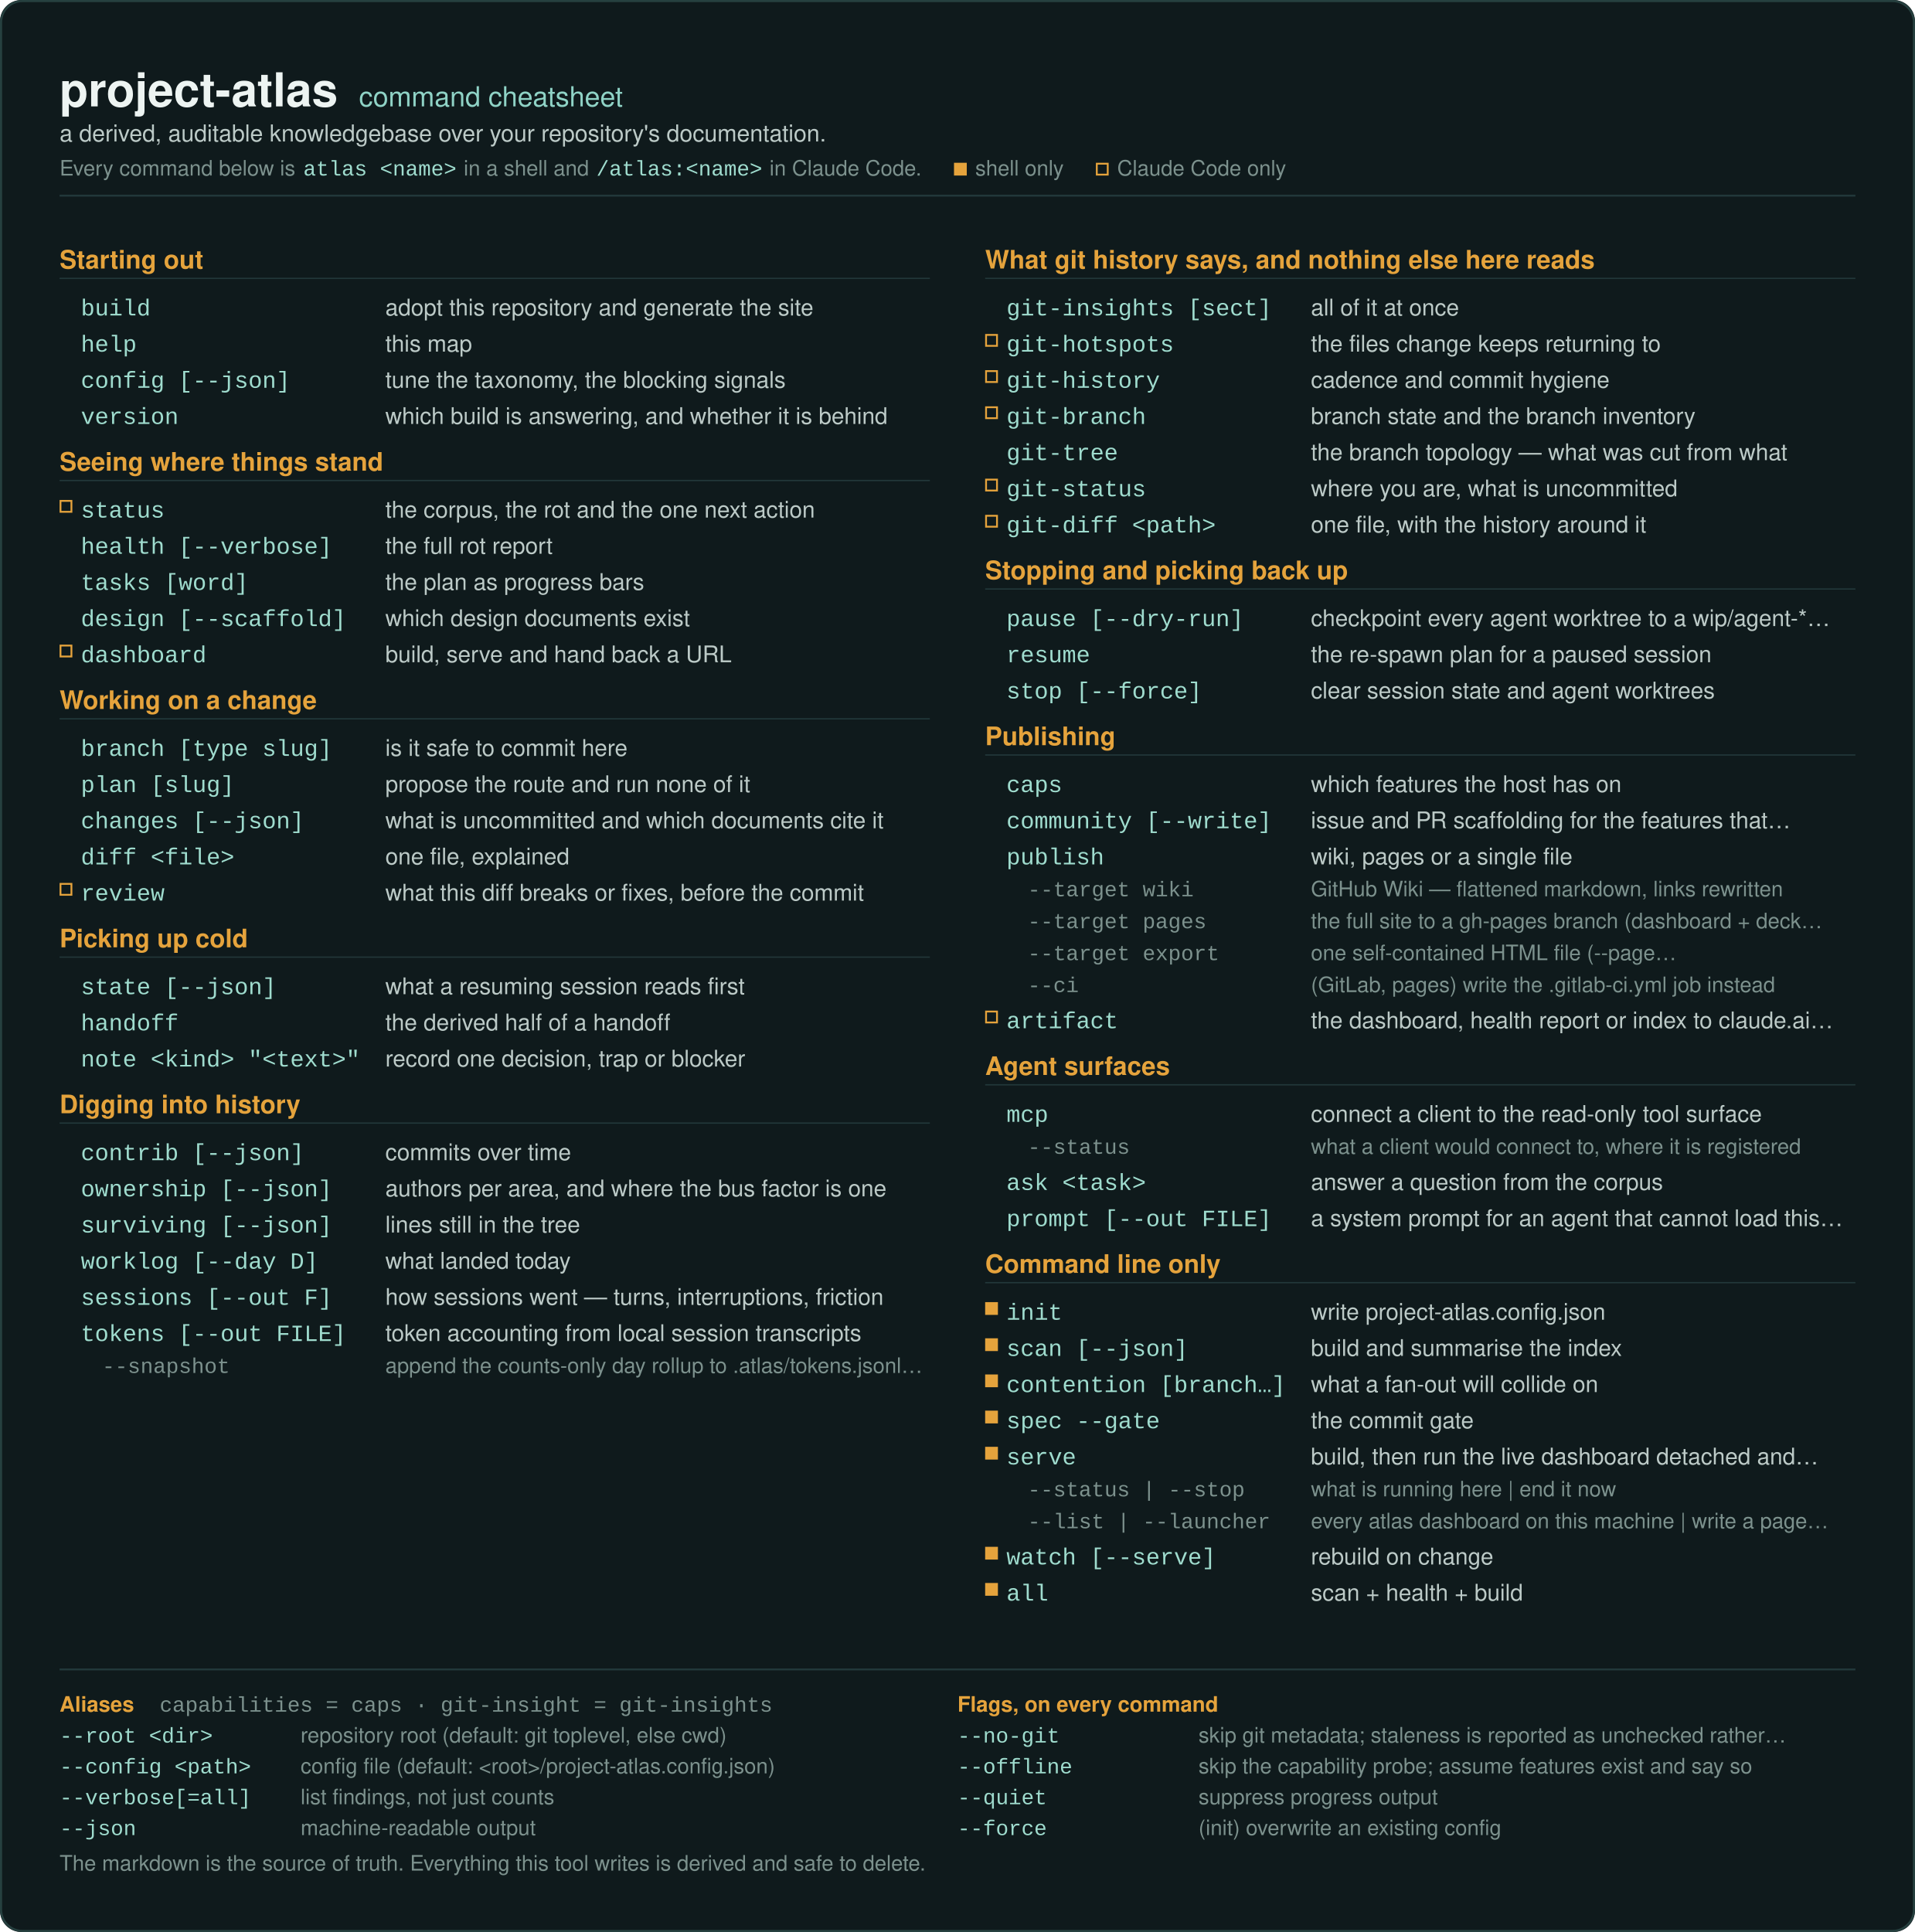
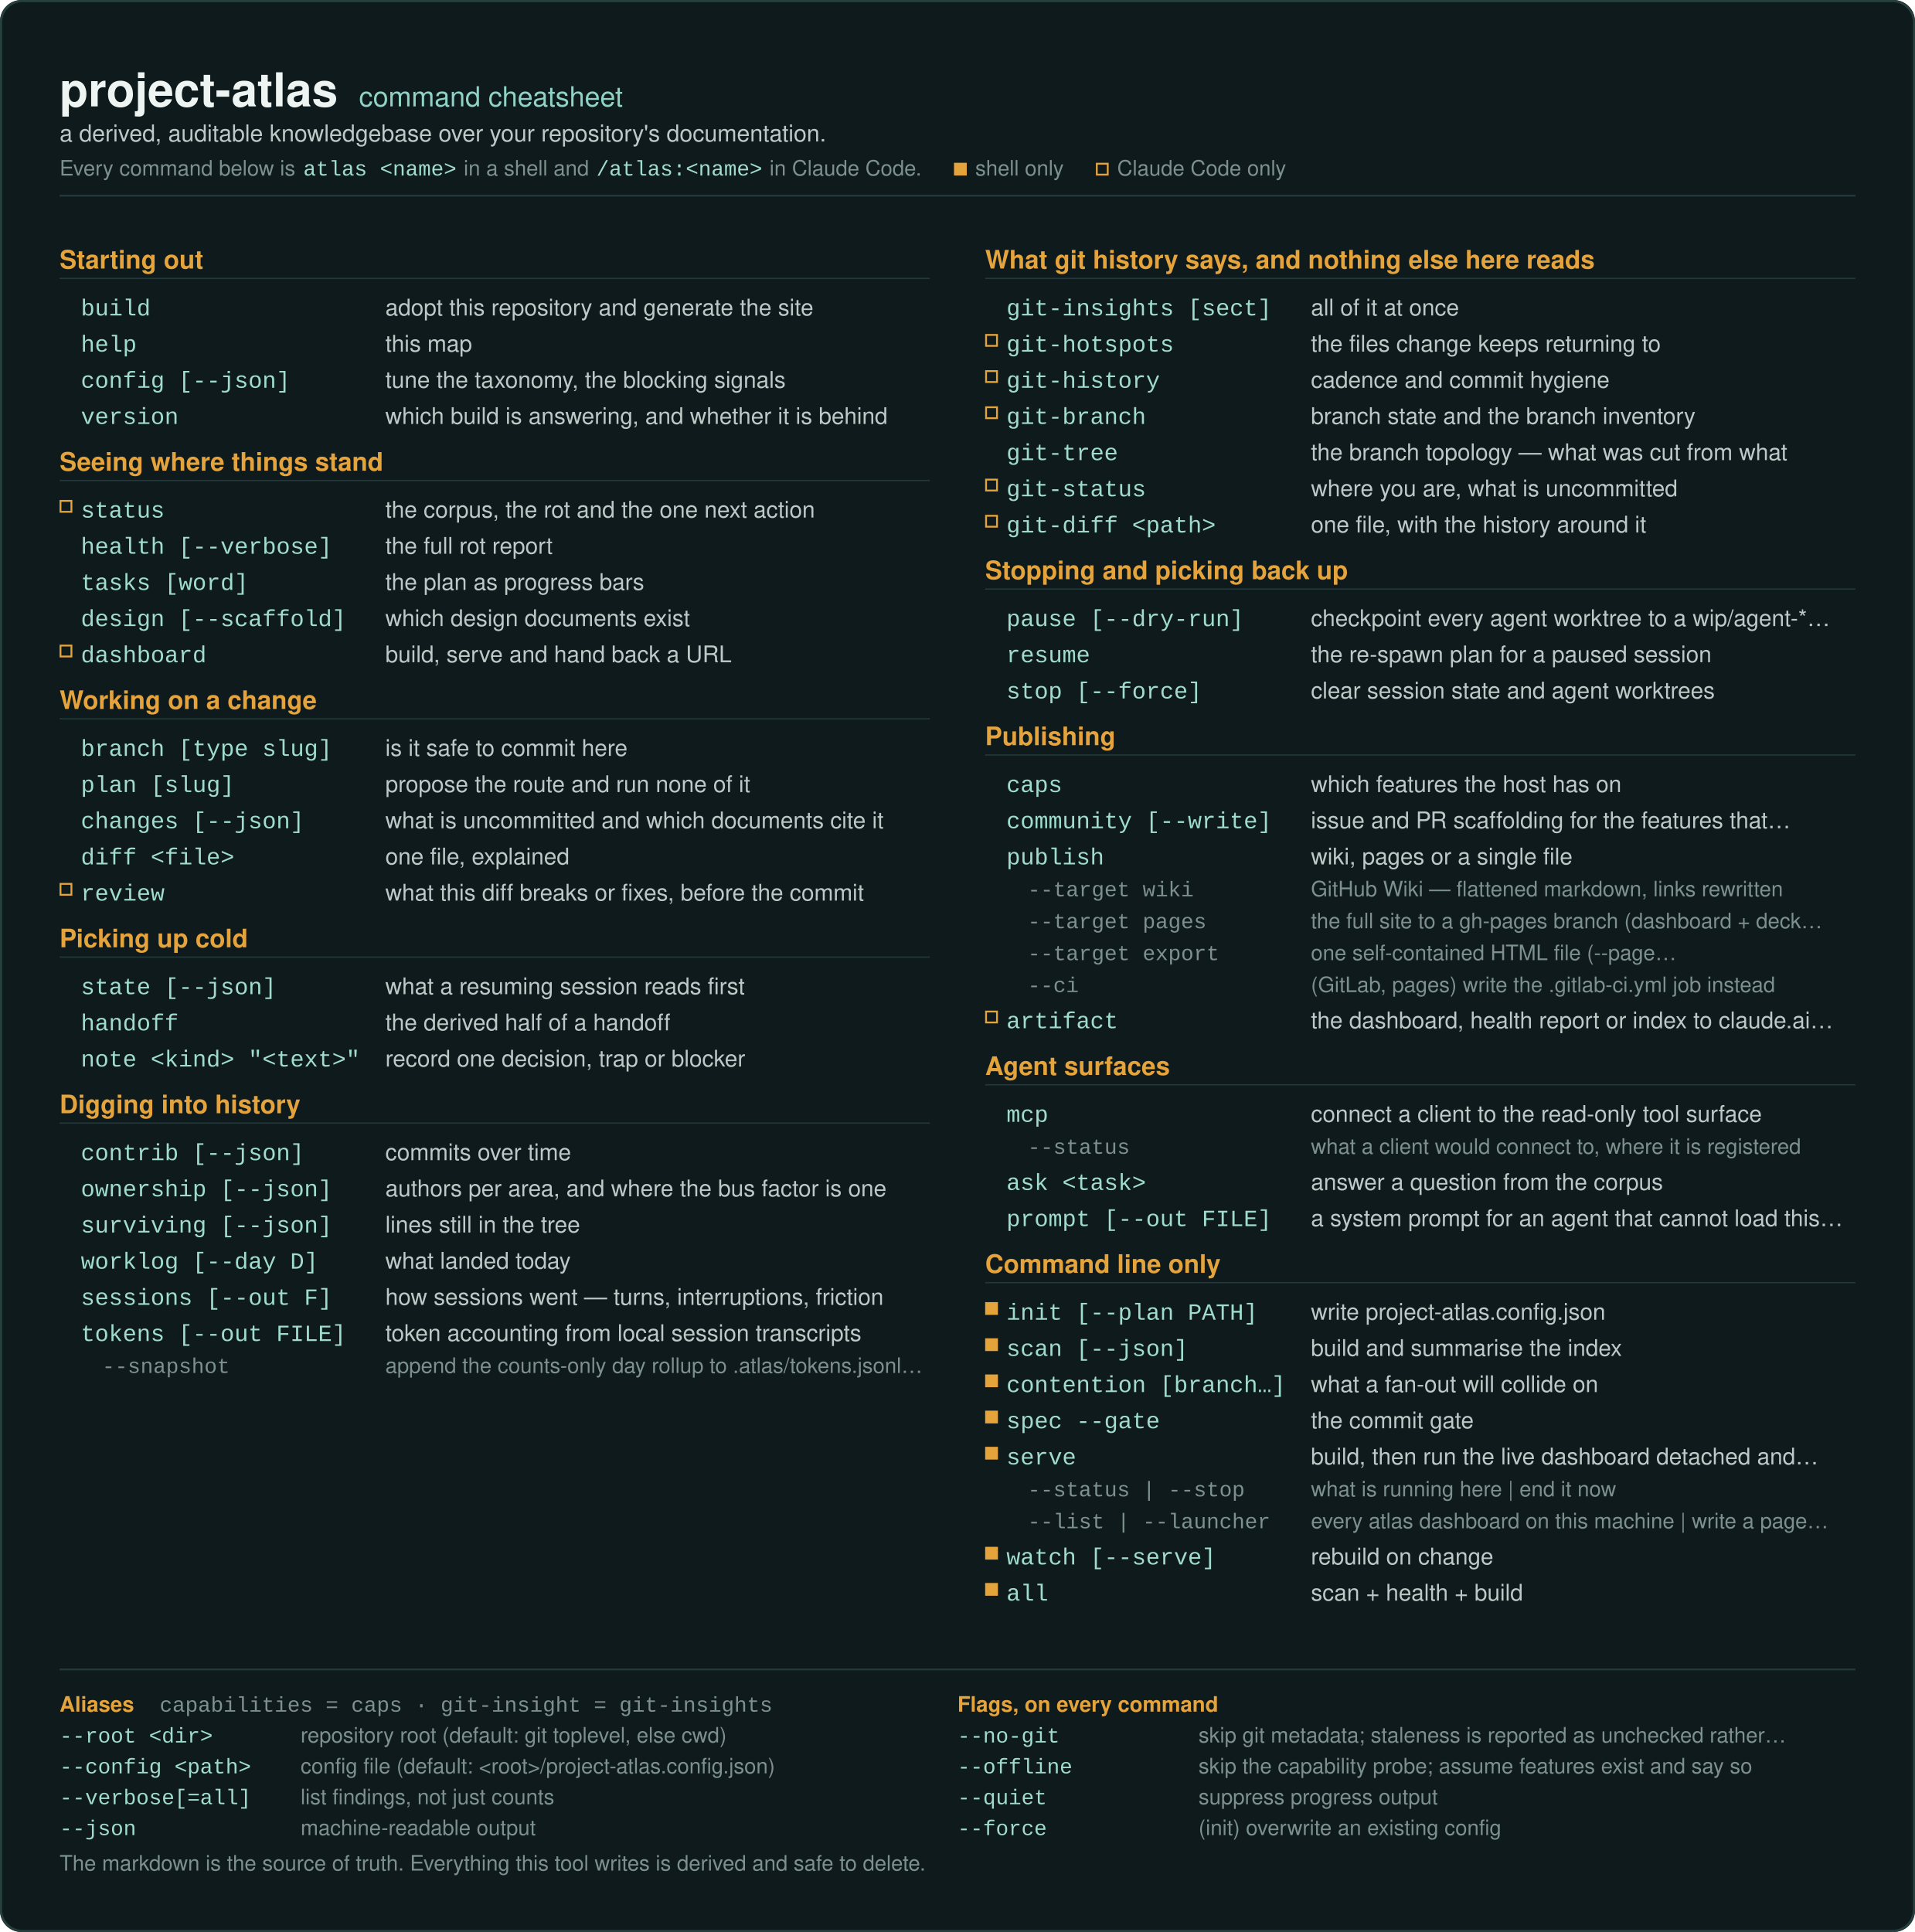
<svg xmlns="http://www.w3.org/2000/svg" width="900" height="908" viewBox="0 0 900 908" role="img" aria-labelledby="cs-title cs-desc">
  <rect x="0" y="0" width="900" height="908" rx="10" fill="#0F1A1C" />
  <rect x="0.5" y="0.5" width="899" height="907" rx="10" fill="none" stroke="#26403F" stroke-width="1" />
  <text x="28" y="50" font-family="Helvetica,Arial,'Liberation Sans','Nimbus Sans',sans-serif" font-size="22" font-weight="700" fill="#EDF4F2">project-atlas</text>
  <text x="168.71" y="50" font-family="Helvetica,Arial,'Liberation Sans','Nimbus Sans',sans-serif" font-size="13" fill="#8FD3C6">command cheatsheet</text>
  <text x="28" y="66.5" font-family="Helvetica,Arial,'Liberation Sans','Nimbus Sans',sans-serif" font-size="11" fill="#BCCAC7">a derived, auditable knowledgebase over your repository's documentation.</text>
  <text x="28" y="82.5" font-family="Helvetica,Arial,'Liberation Sans','Nimbus Sans',sans-serif" font-size="10" fill="#7C918D">Every command below is</text>
  <text x="142.54" y="82.5" font-family="'Courier New',Courier,'Liberation Mono','Nimbus Mono PS',monospace" font-size="10" fill="#9FDCCE">atlas &lt;name&gt;</text>
  <text x="217.94" y="82.5" font-family="Helvetica,Arial,'Liberation Sans','Nimbus Sans',sans-serif" font-size="10" fill="#7C918D">in a shell and</text>
  <text x="280.26" y="82.5" font-family="'Courier New',Courier,'Liberation Mono','Nimbus Mono PS',monospace" font-size="10" fill="#9FDCCE">/atlas:&lt;name&gt;</text>
  <text x="361.66" y="82.5" font-family="Helvetica,Arial,'Liberation Sans','Nimbus Sans',sans-serif" font-size="10" fill="#7C918D">in Claude Code.</text>
  <rect x="448.36" y="76.5" width="6" height="6" fill="#E5A33C" />
  <text x="458.36" y="82.5" font-family="Helvetica,Arial,'Liberation Sans','Nimbus Sans',sans-serif" font-size="10" fill="#7C918D">shell only</text>
  <rect x="515.47" y="76.93" width="5.14" height="5.14" fill="none" stroke="#E5A33C" stroke-width="0.86" />
  <text x="525.04" y="82.5" font-family="Helvetica,Arial,'Liberation Sans','Nimbus Sans',sans-serif" font-size="10" fill="#7C918D">Claude Code only</text>
  <rect x="28" y="91.5" width="844" height="0.9" fill="#22383A" />
  <text x="28" y="126.21" font-family="Helvetica,Arial,'Liberation Sans','Nimbus Sans',sans-serif" font-size="12" font-weight="700" fill="#E5A33C">Starting out</text>
  <rect x="28" y="130.53" width="409" height="0.6" fill="#22383A" />
  <text x="38" y="148.25" font-family="'Courier New',Courier,'Liberation Mono','Nimbus Mono PS',monospace" font-size="10.93" fill="#9FDCCE">build</text>
  <text x="181.1" y="148.25" font-family="Helvetica,Arial,'Liberation Sans','Nimbus Sans',sans-serif" font-size="10.81" fill="#BCCAC7">adopt this repository and generate the site</text>
  <text x="38" y="165.25" font-family="'Courier New',Courier,'Liberation Mono','Nimbus Mono PS',monospace" font-size="10.93" fill="#9FDCCE">help</text>
  <text x="181.1" y="165.25" font-family="Helvetica,Arial,'Liberation Sans','Nimbus Sans',sans-serif" font-size="10.81" fill="#BCCAC7">this map</text>
  <text x="38" y="182.25" font-family="'Courier New',Courier,'Liberation Mono','Nimbus Mono PS',monospace" font-size="10.93" fill="#9FDCCE">config [--json]</text>
  <text x="181.1" y="182.25" font-family="Helvetica,Arial,'Liberation Sans','Nimbus Sans',sans-serif" font-size="10.81" fill="#BCCAC7">tune the taxonomy, the blocking signals</text>
  <text x="38" y="199.25" font-family="'Courier New',Courier,'Liberation Mono','Nimbus Mono PS',monospace" font-size="10.93" fill="#9FDCCE">version</text>
  <text x="181.1" y="199.25" font-family="Helvetica,Arial,'Liberation Sans','Nimbus Sans',sans-serif" font-size="10.81" fill="#BCCAC7">which build is answering, and whether it is behind</text>
  <text x="28" y="221.21" font-family="Helvetica,Arial,'Liberation Sans','Nimbus Sans',sans-serif" font-size="12" font-weight="700" fill="#E5A33C">Seeing where things stand</text>
  <rect x="28" y="225.53" width="409" height="0.6" fill="#22383A" />
  <rect x="28.43" y="235.4" width="5.14" height="5.14" fill="none" stroke="#E5A33C" stroke-width="0.86" />
  <text x="38" y="243.25" font-family="'Courier New',Courier,'Liberation Mono','Nimbus Mono PS',monospace" font-size="10.93" fill="#9FDCCE">status</text>
  <text x="181.1" y="243.25" font-family="Helvetica,Arial,'Liberation Sans','Nimbus Sans',sans-serif" font-size="10.81" fill="#BCCAC7">the corpus, the rot and the one next action</text>
  <text x="38" y="260.25" font-family="'Courier New',Courier,'Liberation Mono','Nimbus Mono PS',monospace" font-size="10.93" fill="#9FDCCE">health [--verbose]</text>
  <text x="181.1" y="260.25" font-family="Helvetica,Arial,'Liberation Sans','Nimbus Sans',sans-serif" font-size="10.81" fill="#BCCAC7">the full rot report</text>
  <text x="38" y="277.25" font-family="'Courier New',Courier,'Liberation Mono','Nimbus Mono PS',monospace" font-size="10.93" fill="#9FDCCE">tasks [word]</text>
  <text x="181.1" y="277.25" font-family="Helvetica,Arial,'Liberation Sans','Nimbus Sans',sans-serif" font-size="10.81" fill="#BCCAC7">the plan as progress bars</text>
  <text x="38" y="294.25" font-family="'Courier New',Courier,'Liberation Mono','Nimbus Mono PS',monospace" font-size="10.93" fill="#9FDCCE">design [--scaffold]</text>
  <text x="181.1" y="294.25" font-family="Helvetica,Arial,'Liberation Sans','Nimbus Sans',sans-serif" font-size="10.81" fill="#BCCAC7">which design documents exist</text>
  <rect x="28.43" y="303.4" width="5.14" height="5.14" fill="none" stroke="#E5A33C" stroke-width="0.86" />
  <text x="38" y="311.25" font-family="'Courier New',Courier,'Liberation Mono','Nimbus Mono PS',monospace" font-size="10.93" fill="#9FDCCE">dashboard</text>
  <text x="181.1" y="311.25" font-family="Helvetica,Arial,'Liberation Sans','Nimbus Sans',sans-serif" font-size="10.81" fill="#BCCAC7">build, serve and hand back a URL</text>
  <text x="28" y="333.21" font-family="Helvetica,Arial,'Liberation Sans','Nimbus Sans',sans-serif" font-size="12" font-weight="700" fill="#E5A33C">Working on a change</text>
  <rect x="28" y="337.53" width="409" height="0.6" fill="#22383A" />
  <text x="38" y="355.25" font-family="'Courier New',Courier,'Liberation Mono','Nimbus Mono PS',monospace" font-size="10.93" fill="#9FDCCE">branch [type slug]</text>
  <text x="181.1" y="355.25" font-family="Helvetica,Arial,'Liberation Sans','Nimbus Sans',sans-serif" font-size="10.81" fill="#BCCAC7">is it safe to commit here</text>
  <text x="38" y="372.25" font-family="'Courier New',Courier,'Liberation Mono','Nimbus Mono PS',monospace" font-size="10.93" fill="#9FDCCE">plan [slug]</text>
  <text x="181.1" y="372.25" font-family="Helvetica,Arial,'Liberation Sans','Nimbus Sans',sans-serif" font-size="10.81" fill="#BCCAC7">propose the route and run none of it</text>
  <text x="38" y="389.25" font-family="'Courier New',Courier,'Liberation Mono','Nimbus Mono PS',monospace" font-size="10.93" fill="#9FDCCE">changes [--json]</text>
  <text x="181.1" y="389.25" font-family="Helvetica,Arial,'Liberation Sans','Nimbus Sans',sans-serif" font-size="10.81" fill="#BCCAC7">what is uncommitted and which documents cite it</text>
  <text x="38" y="406.25" font-family="'Courier New',Courier,'Liberation Mono','Nimbus Mono PS',monospace" font-size="10.93" fill="#9FDCCE">diff &lt;file&gt;</text>
  <text x="181.1" y="406.25" font-family="Helvetica,Arial,'Liberation Sans','Nimbus Sans',sans-serif" font-size="10.81" fill="#BCCAC7">one file, explained</text>
  <rect x="28.43" y="415.4" width="5.14" height="5.14" fill="none" stroke="#E5A33C" stroke-width="0.86" />
  <text x="38" y="423.25" font-family="'Courier New',Courier,'Liberation Mono','Nimbus Mono PS',monospace" font-size="10.93" fill="#9FDCCE">review</text>
  <text x="181.1" y="423.25" font-family="Helvetica,Arial,'Liberation Sans','Nimbus Sans',sans-serif" font-size="10.81" fill="#BCCAC7">what this diff breaks or fixes, before the commit</text>
  <text x="28" y="445.21" font-family="Helvetica,Arial,'Liberation Sans','Nimbus Sans',sans-serif" font-size="12" font-weight="700" fill="#E5A33C">Picking up cold</text>
  <rect x="28" y="449.53" width="409" height="0.6" fill="#22383A" />
  <text x="38" y="467.25" font-family="'Courier New',Courier,'Liberation Mono','Nimbus Mono PS',monospace" font-size="10.93" fill="#9FDCCE">state [--json]</text>
  <text x="181.1" y="467.25" font-family="Helvetica,Arial,'Liberation Sans','Nimbus Sans',sans-serif" font-size="10.81" fill="#BCCAC7">what a resuming session reads first</text>
  <text x="38" y="484.25" font-family="'Courier New',Courier,'Liberation Mono','Nimbus Mono PS',monospace" font-size="10.93" fill="#9FDCCE">handoff</text>
  <text x="181.1" y="484.25" font-family="Helvetica,Arial,'Liberation Sans','Nimbus Sans',sans-serif" font-size="10.81" fill="#BCCAC7">the derived half of a handoff</text>
  <text x="38" y="501.25" font-family="'Courier New',Courier,'Liberation Mono','Nimbus Mono PS',monospace" font-size="10.93" fill="#9FDCCE">note &lt;kind&gt; "&lt;text&gt;"</text>
  <text x="181.1" y="501.25" font-family="Helvetica,Arial,'Liberation Sans','Nimbus Sans',sans-serif" font-size="10.81" fill="#BCCAC7">record one decision, trap or blocker</text>
  <text x="28" y="523.21" font-family="Helvetica,Arial,'Liberation Sans','Nimbus Sans',sans-serif" font-size="12" font-weight="700" fill="#E5A33C">Digging into history</text>
  <rect x="28" y="527.53" width="409" height="0.6" fill="#22383A" />
  <text x="38" y="545.25" font-family="'Courier New',Courier,'Liberation Mono','Nimbus Mono PS',monospace" font-size="10.93" fill="#9FDCCE">contrib [--json]</text>
  <text x="181.1" y="545.25" font-family="Helvetica,Arial,'Liberation Sans','Nimbus Sans',sans-serif" font-size="10.81" fill="#BCCAC7">commits over time</text>
  <text x="38" y="562.25" font-family="'Courier New',Courier,'Liberation Mono','Nimbus Mono PS',monospace" font-size="10.93" fill="#9FDCCE">ownership [--json]</text>
  <text x="181.1" y="562.25" font-family="Helvetica,Arial,'Liberation Sans','Nimbus Sans',sans-serif" font-size="10.81" fill="#BCCAC7">authors per area, and where the bus factor is one</text>
  <text x="38" y="579.25" font-family="'Courier New',Courier,'Liberation Mono','Nimbus Mono PS',monospace" font-size="10.93" fill="#9FDCCE">surviving [--json]</text>
  <text x="181.1" y="579.25" font-family="Helvetica,Arial,'Liberation Sans','Nimbus Sans',sans-serif" font-size="10.81" fill="#BCCAC7">lines still in the tree</text>
  <text x="38" y="596.25" font-family="'Courier New',Courier,'Liberation Mono','Nimbus Mono PS',monospace" font-size="10.93" fill="#9FDCCE">worklog [--day D]</text>
  <text x="181.1" y="596.25" font-family="Helvetica,Arial,'Liberation Sans','Nimbus Sans',sans-serif" font-size="10.81" fill="#BCCAC7">what landed today</text>
  <text x="38" y="613.25" font-family="'Courier New',Courier,'Liberation Mono','Nimbus Mono PS',monospace" font-size="10.93" fill="#9FDCCE">sessions [--out F]</text>
  <text x="181.1" y="613.25" font-family="Helvetica,Arial,'Liberation Sans','Nimbus Sans',sans-serif" font-size="10.81" fill="#BCCAC7">how sessions went — turns, interruptions, friction</text>
  <text x="38" y="630.25" font-family="'Courier New',Courier,'Liberation Mono','Nimbus Mono PS',monospace" font-size="10.93" fill="#9FDCCE">tokens [--out FILE]</text>
  <text x="181.1" y="630.25" font-family="Helvetica,Arial,'Liberation Sans','Nimbus Sans',sans-serif" font-size="10.81" fill="#BCCAC7">token accounting from local session transcripts</text>
  <text x="48" y="645.25" font-family="'Courier New',Courier,'Liberation Mono','Nimbus Mono PS',monospace" font-size="10" fill="#7C918D">--snapshot</text>
  <text x="181.1" y="645.25" font-family="Helvetica,Arial,'Liberation Sans','Nimbus Sans',sans-serif" font-size="10" fill="#7C918D">append the counts-only day rollup to .atlas/tokens.jsonl…</text>
  <text x="463" y="126.21" font-family="Helvetica,Arial,'Liberation Sans','Nimbus Sans',sans-serif" font-size="12" font-weight="700" fill="#E5A33C">What git history says, and nothing else here reads</text>
  <rect x="463" y="130.53" width="409" height="0.6" fill="#22383A" />
  <text x="473" y="148.25" font-family="'Courier New',Courier,'Liberation Mono','Nimbus Mono PS',monospace" font-size="10.93" fill="#9FDCCE">git-insights [sect]</text>
  <text x="616.1" y="148.25" font-family="Helvetica,Arial,'Liberation Sans','Nimbus Sans',sans-serif" font-size="10.81" fill="#BCCAC7">all of it at once</text>
  <rect x="463.43" y="157.4" width="5.14" height="5.14" fill="none" stroke="#E5A33C" stroke-width="0.86" />
  <text x="473" y="165.25" font-family="'Courier New',Courier,'Liberation Mono','Nimbus Mono PS',monospace" font-size="10.93" fill="#9FDCCE">git-hotspots</text>
  <text x="616.1" y="165.25" font-family="Helvetica,Arial,'Liberation Sans','Nimbus Sans',sans-serif" font-size="10.81" fill="#BCCAC7">the files change keeps returning to</text>
  <rect x="463.43" y="174.4" width="5.14" height="5.14" fill="none" stroke="#E5A33C" stroke-width="0.86" />
  <text x="473" y="182.25" font-family="'Courier New',Courier,'Liberation Mono','Nimbus Mono PS',monospace" font-size="10.93" fill="#9FDCCE">git-history</text>
  <text x="616.1" y="182.25" font-family="Helvetica,Arial,'Liberation Sans','Nimbus Sans',sans-serif" font-size="10.81" fill="#BCCAC7">cadence and commit hygiene</text>
  <rect x="463.43" y="191.4" width="5.14" height="5.14" fill="none" stroke="#E5A33C" stroke-width="0.86" />
  <text x="473" y="199.25" font-family="'Courier New',Courier,'Liberation Mono','Nimbus Mono PS',monospace" font-size="10.93" fill="#9FDCCE">git-branch</text>
  <text x="616.1" y="199.25" font-family="Helvetica,Arial,'Liberation Sans','Nimbus Sans',sans-serif" font-size="10.81" fill="#BCCAC7">branch state and the branch inventory</text>
  <text x="473" y="216.25" font-family="'Courier New',Courier,'Liberation Mono','Nimbus Mono PS',monospace" font-size="10.93" fill="#9FDCCE">git-tree</text>
  <text x="616.1" y="216.25" font-family="Helvetica,Arial,'Liberation Sans','Nimbus Sans',sans-serif" font-size="10.81" fill="#BCCAC7">the branch topology — what was cut from what</text>
  <rect x="463.43" y="225.4" width="5.14" height="5.14" fill="none" stroke="#E5A33C" stroke-width="0.86" />
  <text x="473" y="233.25" font-family="'Courier New',Courier,'Liberation Mono','Nimbus Mono PS',monospace" font-size="10.93" fill="#9FDCCE">git-status</text>
  <text x="616.1" y="233.25" font-family="Helvetica,Arial,'Liberation Sans','Nimbus Sans',sans-serif" font-size="10.81" fill="#BCCAC7">where you are, what is uncommitted</text>
  <rect x="463.43" y="242.4" width="5.14" height="5.14" fill="none" stroke="#E5A33C" stroke-width="0.86" />
  <text x="473" y="250.25" font-family="'Courier New',Courier,'Liberation Mono','Nimbus Mono PS',monospace" font-size="10.93" fill="#9FDCCE">git-diff &lt;path&gt;</text>
  <text x="616.1" y="250.25" font-family="Helvetica,Arial,'Liberation Sans','Nimbus Sans',sans-serif" font-size="10.81" fill="#BCCAC7">one file, with the history around it</text>
  <text x="463" y="272.21" font-family="Helvetica,Arial,'Liberation Sans','Nimbus Sans',sans-serif" font-size="12" font-weight="700" fill="#E5A33C">Stopping and picking back up</text>
  <rect x="463" y="276.53" width="409" height="0.6" fill="#22383A" />
  <text x="473" y="294.25" font-family="'Courier New',Courier,'Liberation Mono','Nimbus Mono PS',monospace" font-size="10.93" fill="#9FDCCE">pause [--dry-run]</text>
  <text x="616.1" y="294.25" font-family="Helvetica,Arial,'Liberation Sans','Nimbus Sans',sans-serif" font-size="10.81" fill="#BCCAC7">checkpoint every agent worktree to a wip/agent-*…</text>
  <text x="473" y="311.25" font-family="'Courier New',Courier,'Liberation Mono','Nimbus Mono PS',monospace" font-size="10.93" fill="#9FDCCE">resume</text>
  <text x="616.1" y="311.25" font-family="Helvetica,Arial,'Liberation Sans','Nimbus Sans',sans-serif" font-size="10.81" fill="#BCCAC7">the re-spawn plan for a paused session</text>
  <text x="473" y="328.25" font-family="'Courier New',Courier,'Liberation Mono','Nimbus Mono PS',monospace" font-size="10.93" fill="#9FDCCE">stop [--force]</text>
  <text x="616.1" y="328.25" font-family="Helvetica,Arial,'Liberation Sans','Nimbus Sans',sans-serif" font-size="10.81" fill="#BCCAC7">clear session state and agent worktrees</text>
  <text x="463" y="350.21" font-family="Helvetica,Arial,'Liberation Sans','Nimbus Sans',sans-serif" font-size="12" font-weight="700" fill="#E5A33C">Publishing</text>
  <rect x="463" y="354.53" width="409" height="0.6" fill="#22383A" />
  <text x="473" y="372.25" font-family="'Courier New',Courier,'Liberation Mono','Nimbus Mono PS',monospace" font-size="10.93" fill="#9FDCCE">caps</text>
  <text x="616.1" y="372.25" font-family="Helvetica,Arial,'Liberation Sans','Nimbus Sans',sans-serif" font-size="10.81" fill="#BCCAC7">which features the host has on</text>
  <text x="473" y="389.25" font-family="'Courier New',Courier,'Liberation Mono','Nimbus Mono PS',monospace" font-size="10.93" fill="#9FDCCE">community [--write]</text>
  <text x="616.1" y="389.25" font-family="Helvetica,Arial,'Liberation Sans','Nimbus Sans',sans-serif" font-size="10.81" fill="#BCCAC7">issue and PR scaffolding for the features that…</text>
  <text x="473" y="406.25" font-family="'Courier New',Courier,'Liberation Mono','Nimbus Mono PS',monospace" font-size="10.93" fill="#9FDCCE">publish</text>
  <text x="616.1" y="406.25" font-family="Helvetica,Arial,'Liberation Sans','Nimbus Sans',sans-serif" font-size="10.81" fill="#BCCAC7">wiki, pages or a single file</text>
  <text x="483" y="421.25" font-family="'Courier New',Courier,'Liberation Mono','Nimbus Mono PS',monospace" font-size="10" fill="#7C918D">--target wiki</text>
  <text x="616.1" y="421.25" font-family="Helvetica,Arial,'Liberation Sans','Nimbus Sans',sans-serif" font-size="10" fill="#7C918D">GitHub Wiki — flattened markdown, links rewritten</text>
  <text x="483" y="436.25" font-family="'Courier New',Courier,'Liberation Mono','Nimbus Mono PS',monospace" font-size="10" fill="#7C918D">--target pages</text>
  <text x="616.1" y="436.25" font-family="Helvetica,Arial,'Liberation Sans','Nimbus Sans',sans-serif" font-size="10" fill="#7C918D">the full site to a gh-pages branch (dashboard + deck…</text>
  <text x="483" y="451.25" font-family="'Courier New',Courier,'Liberation Mono','Nimbus Mono PS',monospace" font-size="10" fill="#7C918D">--target export</text>
  <text x="616.1" y="451.25" font-family="Helvetica,Arial,'Liberation Sans','Nimbus Sans',sans-serif" font-size="10" fill="#7C918D">one self-contained HTML file (--page…</text>
  <text x="483" y="466.25" font-family="'Courier New',Courier,'Liberation Mono','Nimbus Mono PS',monospace" font-size="10" fill="#7C918D">--ci</text>
  <text x="616.1" y="466.25" font-family="Helvetica,Arial,'Liberation Sans','Nimbus Sans',sans-serif" font-size="10" fill="#7C918D">(GitLab, pages) write the .gitlab-ci.yml job instead</text>
  <rect x="463.43" y="475.4" width="5.14" height="5.14" fill="none" stroke="#E5A33C" stroke-width="0.86" />
  <text x="473" y="483.25" font-family="'Courier New',Courier,'Liberation Mono','Nimbus Mono PS',monospace" font-size="10.93" fill="#9FDCCE">artifact</text>
  <text x="616.1" y="483.25" font-family="Helvetica,Arial,'Liberation Sans','Nimbus Sans',sans-serif" font-size="10.81" fill="#BCCAC7">the dashboard, health report or index to claude.ai…</text>
  <text x="463" y="505.21" font-family="Helvetica,Arial,'Liberation Sans','Nimbus Sans',sans-serif" font-size="12" font-weight="700" fill="#E5A33C">Agent surfaces</text>
  <rect x="463" y="509.53" width="409" height="0.6" fill="#22383A" />
  <text x="473" y="527.25" font-family="'Courier New',Courier,'Liberation Mono','Nimbus Mono PS',monospace" font-size="10.93" fill="#9FDCCE">mcp</text>
  <text x="616.1" y="527.25" font-family="Helvetica,Arial,'Liberation Sans','Nimbus Sans',sans-serif" font-size="10.81" fill="#BCCAC7">connect a client to the read-only tool surface</text>
  <text x="483" y="542.25" font-family="'Courier New',Courier,'Liberation Mono','Nimbus Mono PS',monospace" font-size="10" fill="#7C918D">--status</text>
  <text x="616.1" y="542.25" font-family="Helvetica,Arial,'Liberation Sans','Nimbus Sans',sans-serif" font-size="10" fill="#7C918D">what a client would connect to, where it is registered</text>
  <text x="473" y="559.25" font-family="'Courier New',Courier,'Liberation Mono','Nimbus Mono PS',monospace" font-size="10.93" fill="#9FDCCE">ask &lt;task&gt;</text>
  <text x="616.1" y="559.25" font-family="Helvetica,Arial,'Liberation Sans','Nimbus Sans',sans-serif" font-size="10.81" fill="#BCCAC7">answer a question from the corpus</text>
  <text x="473" y="576.25" font-family="'Courier New',Courier,'Liberation Mono','Nimbus Mono PS',monospace" font-size="10.93" fill="#9FDCCE">prompt [--out FILE]</text>
  <text x="616.1" y="576.25" font-family="Helvetica,Arial,'Liberation Sans','Nimbus Sans',sans-serif" font-size="10.81" fill="#BCCAC7">a system prompt for an agent that cannot load this…</text>
  <text x="463" y="598.21" font-family="Helvetica,Arial,'Liberation Sans','Nimbus Sans',sans-serif" font-size="12" font-weight="700" fill="#E5A33C">Command line only</text>
  <rect x="463" y="602.53" width="409" height="0.6" fill="#22383A" />
  <rect x="463" y="611.97" width="6" height="6" fill="#E5A33C" />
-   <text x="473" y="620.25" font-family="'Courier New',Courier,'Liberation Mono','Nimbus Mono PS',monospace" font-size="10.93" fill="#9FDCCE">init</text>
+   <text x="473" y="620.25" font-family="'Courier New',Courier,'Liberation Mono','Nimbus Mono PS',monospace" font-size="10.93" fill="#9FDCCE">init [--plan PATH]</text>
  <text x="616.1" y="620.25" font-family="Helvetica,Arial,'Liberation Sans','Nimbus Sans',sans-serif" font-size="10.81" fill="#BCCAC7">write project-atlas.config.json</text>
  <rect x="463" y="628.97" width="6" height="6" fill="#E5A33C" />
  <text x="473" y="637.25" font-family="'Courier New',Courier,'Liberation Mono','Nimbus Mono PS',monospace" font-size="10.93" fill="#9FDCCE">scan [--json]</text>
  <text x="616.1" y="637.25" font-family="Helvetica,Arial,'Liberation Sans','Nimbus Sans',sans-serif" font-size="10.81" fill="#BCCAC7">build and summarise the index</text>
  <rect x="463" y="645.97" width="6" height="6" fill="#E5A33C" />
  <text x="473" y="654.25" font-family="'Courier New',Courier,'Liberation Mono','Nimbus Mono PS',monospace" font-size="10.93" fill="#9FDCCE">contention [branch…]</text>
  <text x="616.1" y="654.25" font-family="Helvetica,Arial,'Liberation Sans','Nimbus Sans',sans-serif" font-size="10.81" fill="#BCCAC7">what a fan-out will collide on</text>
  <rect x="463" y="662.97" width="6" height="6" fill="#E5A33C" />
  <text x="473" y="671.25" font-family="'Courier New',Courier,'Liberation Mono','Nimbus Mono PS',monospace" font-size="10.93" fill="#9FDCCE">spec --gate</text>
  <text x="616.1" y="671.25" font-family="Helvetica,Arial,'Liberation Sans','Nimbus Sans',sans-serif" font-size="10.81" fill="#BCCAC7">the commit gate</text>
  <rect x="463" y="679.97" width="6" height="6" fill="#E5A33C" />
  <text x="473" y="688.25" font-family="'Courier New',Courier,'Liberation Mono','Nimbus Mono PS',monospace" font-size="10.93" fill="#9FDCCE">serve</text>
  <text x="616.1" y="688.25" font-family="Helvetica,Arial,'Liberation Sans','Nimbus Sans',sans-serif" font-size="10.81" fill="#BCCAC7">build, then run the live dashboard detached and…</text>
  <text x="483" y="703.25" font-family="'Courier New',Courier,'Liberation Mono','Nimbus Mono PS',monospace" font-size="10" fill="#7C918D">--status | --stop</text>
  <text x="616.1" y="703.25" font-family="Helvetica,Arial,'Liberation Sans','Nimbus Sans',sans-serif" font-size="10" fill="#7C918D">what is running here | end it now</text>
  <text x="483" y="718.25" font-family="'Courier New',Courier,'Liberation Mono','Nimbus Mono PS',monospace" font-size="10" fill="#7C918D">--list | --launcher</text>
  <text x="616.1" y="718.25" font-family="Helvetica,Arial,'Liberation Sans','Nimbus Sans',sans-serif" font-size="10" fill="#7C918D">every atlas dashboard on this machine | write a page…</text>
  <rect x="463" y="726.97" width="6" height="6" fill="#E5A33C" />
  <text x="473" y="735.25" font-family="'Courier New',Courier,'Liberation Mono','Nimbus Mono PS',monospace" font-size="10.93" fill="#9FDCCE">watch [--serve]</text>
  <text x="616.1" y="735.25" font-family="Helvetica,Arial,'Liberation Sans','Nimbus Sans',sans-serif" font-size="10.81" fill="#BCCAC7">rebuild on change</text>
  <rect x="463" y="743.97" width="6" height="6" fill="#E5A33C" />
  <text x="473" y="752.25" font-family="'Courier New',Courier,'Liberation Mono','Nimbus Mono PS',monospace" font-size="10.93" fill="#9FDCCE">all</text>
  <text x="616.1" y="752.25" font-family="Helvetica,Arial,'Liberation Sans','Nimbus Sans',sans-serif" font-size="10.81" fill="#BCCAC7">scan + health + build</text>
  <rect x="28" y="784.15" width="844" height="0.9" fill="#22383A" />
  <text x="28" y="804.45" font-family="Helvetica,Arial,'Liberation Sans','Nimbus Sans',sans-serif" font-size="10" font-weight="700" fill="#E5A33C">Aliases</text>
  <text x="75.02" y="804.45" font-family="'Courier New',Courier,'Liberation Mono','Nimbus Mono PS',monospace" font-size="10" fill="#7C918D">capabilities = caps · git-insight = git-insights</text>
  <text x="450" y="804.45" font-family="Helvetica,Arial,'Liberation Sans','Nimbus Sans',sans-serif" font-size="10" font-weight="700" fill="#E5A33C">Flags, on every command</text>
  <text x="28" y="818.95" font-family="'Courier New',Courier,'Liberation Mono','Nimbus Mono PS',monospace" font-size="10" fill="#9FDCCE">--root &lt;dir&gt;</text>
  <text x="141.28" y="818.95" font-family="Helvetica,Arial,'Liberation Sans','Nimbus Sans',sans-serif" font-size="10" fill="#7C918D">repository root (default: git toplevel, else cwd)</text>
  <text x="28" y="833.45" font-family="'Courier New',Courier,'Liberation Mono','Nimbus Mono PS',monospace" font-size="10" fill="#9FDCCE">--config &lt;path&gt;</text>
  <text x="141.28" y="833.45" font-family="Helvetica,Arial,'Liberation Sans','Nimbus Sans',sans-serif" font-size="10" fill="#7C918D">config file (default: &lt;root&gt;/project-atlas.config.json)</text>
  <text x="28" y="847.95" font-family="'Courier New',Courier,'Liberation Mono','Nimbus Mono PS',monospace" font-size="10" fill="#9FDCCE">--verbose[=all]</text>
  <text x="141.28" y="847.95" font-family="Helvetica,Arial,'Liberation Sans','Nimbus Sans',sans-serif" font-size="10" fill="#7C918D">list findings, not just counts</text>
  <text x="28" y="862.45" font-family="'Courier New',Courier,'Liberation Mono','Nimbus Mono PS',monospace" font-size="10" fill="#9FDCCE">--json</text>
  <text x="141.28" y="862.45" font-family="Helvetica,Arial,'Liberation Sans','Nimbus Sans',sans-serif" font-size="10" fill="#7C918D">machine-readable output</text>
  <text x="450" y="818.95" font-family="'Courier New',Courier,'Liberation Mono','Nimbus Mono PS',monospace" font-size="10" fill="#9FDCCE">--no-git</text>
  <text x="563.28" y="818.95" font-family="Helvetica,Arial,'Liberation Sans','Nimbus Sans',sans-serif" font-size="10" fill="#7C918D">skip git metadata; staleness is reported as unchecked rather…</text>
  <text x="450" y="833.45" font-family="'Courier New',Courier,'Liberation Mono','Nimbus Mono PS',monospace" font-size="10" fill="#9FDCCE">--offline</text>
  <text x="563.28" y="833.45" font-family="Helvetica,Arial,'Liberation Sans','Nimbus Sans',sans-serif" font-size="10" fill="#7C918D">skip the capability probe; assume features exist and say so</text>
  <text x="450" y="847.95" font-family="'Courier New',Courier,'Liberation Mono','Nimbus Mono PS',monospace" font-size="10" fill="#9FDCCE">--quiet</text>
  <text x="563.28" y="847.95" font-family="Helvetica,Arial,'Liberation Sans','Nimbus Sans',sans-serif" font-size="10" fill="#7C918D">suppress progress output</text>
  <text x="450" y="862.45" font-family="'Courier New',Courier,'Liberation Mono','Nimbus Mono PS',monospace" font-size="10" fill="#9FDCCE">--force</text>
  <text x="563.28" y="862.45" font-family="Helvetica,Arial,'Liberation Sans','Nimbus Sans',sans-serif" font-size="10" fill="#7C918D">(init) overwrite an existing config</text>
  <text x="28" y="879.13" font-family="Helvetica,Arial,'Liberation Sans','Nimbus Sans',sans-serif" font-size="10" fill="#7C918D">The markdown is the source of truth. Everything this tool writes is derived and safe to delete.</text>
</svg>
